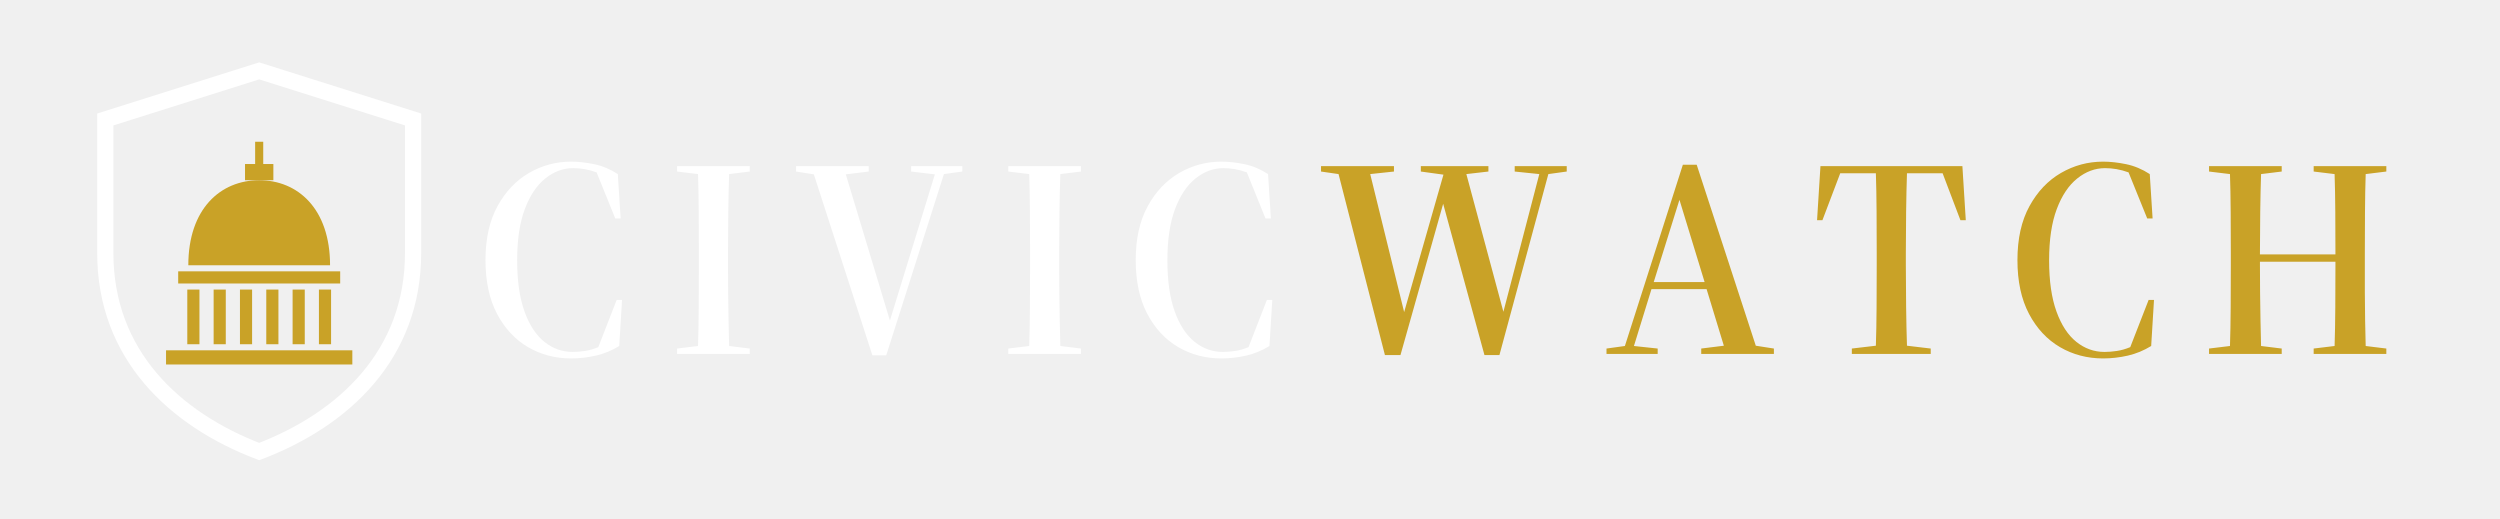
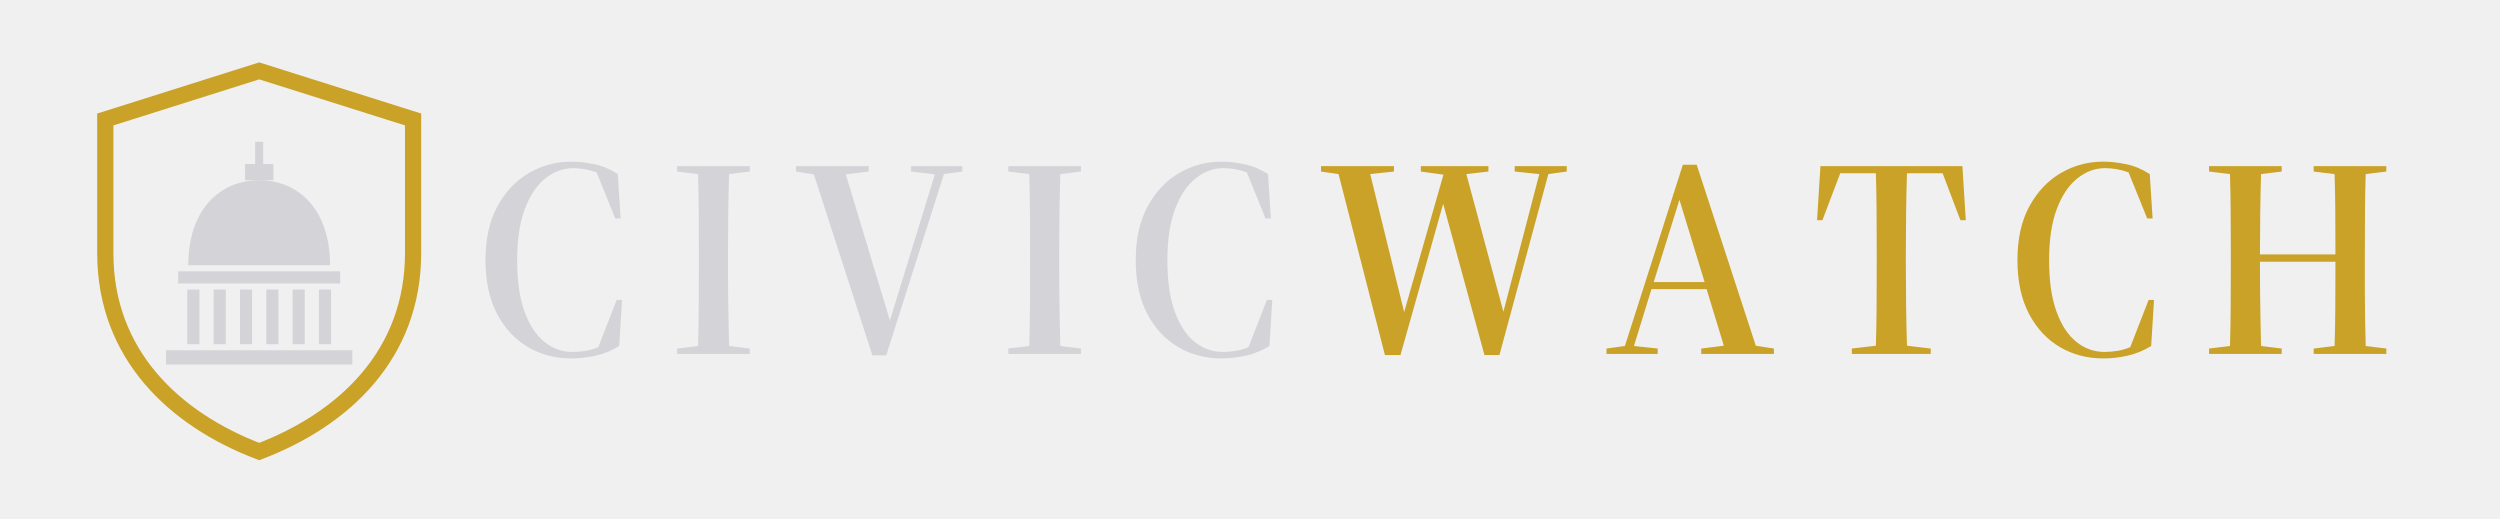
<svg xmlns="http://www.w3.org/2000/svg" width="1061" height="220" viewBox="0 0 1061 220">
  <g transform="scale(0.4296875)">
-     <path d="M256 70 L408 118 L408 250 C408 350 340 414 256 446 C172 414 104 350 104 250 L104 118 Z" fill="none" stroke="#FFFFFF" stroke-width="16" stroke-linejoin="miter" />
-     <rect x="252" y="140" width="8" height="26" fill="#C9A227" />
-     <rect x="242" y="162" width="28" height="16" fill="#C9A227" />
-     <path d="M186 262 C186 206 218 178 256 178 C294 178 326 206 326 262 Z" fill="#C9A227" />
-     <rect x="176" y="268" width="160" height="12" fill="#C9A227" />
-     <rect x="185" y="286" width="12" height="54" fill="#C9A227" />
-     <rect x="211" y="286" width="12" height="54" fill="#C9A227" />
-     <rect x="237" y="286" width="12" height="54" fill="#C9A227" />
-     <rect x="263" y="286" width="12" height="54" fill="#C9A227" />
-     <rect x="289" y="286" width="12" height="54" fill="#C9A227" />
-     <rect x="315" y="286" width="12" height="54" fill="#C9A227" />
-     <rect x="164" y="346" width="184" height="14" fill="#C9A227" />
+     <path d="M256 70 L408 118 L408 250 C408 350 340 414 256 446 C172 414 104 350 104 250 L104 118 Z" fill="none" stroke="#C9A227" stroke-width="16" stroke-linejoin="miter" />
+     <rect x="252" y="140" width="8" height="26" fill="#D4D4D8" />
+     <rect x="242" y="162" width="28" height="16" fill="#D4D4D8" />
+     <path d="M186 262 C186 206 218 178 256 178 C294 178 326 206 326 262 Z" fill="#D4D4D8" />
+     <rect x="176" y="268" width="160" height="12" fill="#D4D4D8" />
+     <rect x="185" y="286" width="12" height="54" fill="#D4D4D8" />
+     <rect x="211" y="286" width="12" height="54" fill="#D4D4D8" />
+     <rect x="237" y="286" width="12" height="54" fill="#D4D4D8" />
+     <rect x="263" y="286" width="12" height="54" fill="#D4D4D8" />
+     <rect x="289" y="286" width="12" height="54" fill="#D4D4D8" />
+     <rect x="315" y="286" width="12" height="54" fill="#D4D4D8" />
+     <rect x="164" y="346" width="184" height="14" fill="#D4D4D8" />
  </g>
-   <path transform="translate(201 150.2)" d="M41.4 1.92Q31.32 1.92 23.1 -2.88Q14.88 -7.68 9.96 -16.98Q5.04 -26.28 5.04 -39.84Q5.04 -53.4 10.14 -62.7Q15.24 -72.0 23.52 -76.8Q31.8 -81.6 41.4 -81.6Q45.96 -81.6 51.18 -80.52Q56.4 -79.44 61.2 -76.32L62.4 -57.48H60.12L52.2 -77.04Q49.56 -78.0 47.1 -78.42Q44.64 -78.84 42.24 -78.84Q35.88 -78.84 30.42 -74.46Q24.96 -70.08 21.72 -61.44Q18.48 -52.8 18.48 -39.72Q18.48 -26.64 21.6 -18.0Q24.72 -9.36 30.06 -5.1Q35.4 -0.84 42.0 -0.84Q44.52 -0.84 47.28 -1.26Q50.04 -1.68 52.92 -2.88L60.72 -22.92H63.0L61.8 -3.36Q57.12 -0.48 51.9 0.72Q46.68 1.92 41.4 1.92Z M86.36 -77.4V-79.68H117.2V-77.4L108.44 -76.32Q108.2 -69.24 108.08 -60.12Q107.96 -51.0 107.96 -42.84V-37.56Q107.96 -32.04 108.02 -25.92Q108.08 -19.8 108.2 -13.98Q108.32 -8.16 108.44 -3.36L117.2 -2.28V0.0H86.36V-2.28L95.24 -3.36Q95.48 -10.56 95.54 -19.86Q95.6 -29.16 95.6 -37.56V-42.84Q95.6 -51.0 95.54 -60.12Q95.48 -69.24 95.24 -76.32Z M136.84 -77.4V-79.68H167.68V-77.4L157.96 -76.2L176.68 -14.16L195.76 -76.2L185.68 -77.4V-79.68H207.4V-77.4L199.6 -76.32L175.12 0.6H169.24L144.4 -76.2Z M226.92 -77.4V-79.68H257.76V-77.4L249.0 -76.32Q248.76 -69.24 248.64 -60.12Q248.52 -51.0 248.52 -42.84V-37.56Q248.52 -32.04 248.58 -25.92Q248.64 -19.8 248.76 -13.98Q248.88 -8.16 249.0 -3.36L257.76 -2.28V0.0H226.92V-2.28L235.8 -3.36Q236.04 -10.56 236.1 -19.86Q236.16 -29.16 236.16 -37.56V-42.84Q236.16 -51.0 236.1 -60.12Q236.04 -69.24 235.8 -76.32Z M317.36 1.92Q307.28 1.92 299.06 -2.88Q290.84 -7.68 285.92 -16.98Q281.0 -26.28 281.0 -39.84Q281.0 -53.4 286.1 -62.7Q291.2 -72.0 299.48 -76.8Q307.76 -81.6 317.36 -81.6Q321.92 -81.6 327.14 -80.52Q332.36 -79.44 337.16 -76.32L338.36 -57.48H336.08L328.16 -77.04Q325.52 -78.0 323.06 -78.42Q320.6 -78.84 318.2 -78.84Q311.84 -78.84 306.38 -74.46Q300.92 -70.08 297.68 -61.44Q294.44 -52.8 294.44 -39.72Q294.44 -26.64 297.56 -18.0Q300.68 -9.36 306.02 -5.1Q311.36 -0.84 317.96 -0.84Q320.48 -0.84 323.24 -1.26Q326.0 -1.68 328.88 -2.88L336.68 -22.92H338.96L337.76 -3.36Q333.08 -0.48 327.86 0.72Q322.64 1.92 317.36 1.92Z" fill="#FFFFFF" />
+   <path transform="translate(201 150.2)" d="M41.4 1.92Q31.32 1.92 23.1 -2.88Q14.88 -7.68 9.96 -16.98Q5.04 -26.28 5.04 -39.84Q5.04 -53.4 10.14 -62.7Q15.24 -72.0 23.52 -76.8Q31.8 -81.6 41.4 -81.6Q45.96 -81.6 51.18 -80.52Q56.4 -79.44 61.2 -76.32L62.4 -57.48H60.12L52.2 -77.04Q49.56 -78.0 47.1 -78.42Q44.64 -78.84 42.24 -78.84Q35.88 -78.84 30.42 -74.46Q24.96 -70.08 21.72 -61.44Q18.48 -52.8 18.48 -39.72Q18.48 -26.64 21.6 -18.0Q24.72 -9.36 30.06 -5.1Q35.4 -0.84 42.0 -0.84Q44.52 -0.84 47.28 -1.26Q50.04 -1.68 52.92 -2.88L60.72 -22.92H63.0L61.8 -3.36Q57.12 -0.48 51.9 0.72Q46.68 1.92 41.4 1.92Z M86.36 -77.4V-79.68H117.2V-77.4L108.44 -76.32Q108.2 -69.24 108.08 -60.12Q107.96 -51.0 107.96 -42.84V-37.56Q107.96 -32.04 108.02 -25.92Q108.08 -19.8 108.2 -13.98Q108.32 -8.16 108.44 -3.36L117.2 -2.28V0.0H86.36V-2.28L95.24 -3.36Q95.48 -10.56 95.54 -19.86Q95.6 -29.16 95.6 -37.56V-42.84Q95.6 -51.0 95.54 -60.12Q95.48 -69.24 95.24 -76.32Z M136.84 -77.4V-79.68H167.68V-77.4L157.96 -76.2L176.68 -14.16L195.76 -76.2L185.68 -77.4V-79.68H207.4V-77.4L199.6 -76.32L175.12 0.6H169.24L144.4 -76.2Z M226.92 -77.4V-79.68H257.76V-77.4L249.0 -76.32Q248.76 -69.24 248.64 -60.12Q248.52 -51.0 248.52 -42.84V-37.56Q248.52 -32.04 248.58 -25.92Q248.64 -19.8 248.76 -13.98Q248.88 -8.16 249.0 -3.36L257.76 -2.28V0.0H226.92V-2.28L235.8 -3.36Q236.04 -10.56 236.1 -19.86Q236.16 -29.16 236.16 -37.56V-42.84Q236.16 -51.0 236.1 -60.12Q236.04 -69.24 235.8 -76.32Z M317.36 1.92Q307.28 1.92 299.06 -2.88Q290.84 -7.68 285.92 -16.98Q281.0 -26.28 281.0 -39.84Q281.0 -53.4 286.1 -62.7Q291.2 -72.0 299.48 -76.8Q307.76 -81.6 317.36 -81.6Q321.92 -81.6 327.14 -80.52Q332.36 -79.44 337.16 -76.32L338.36 -57.48H336.08L328.16 -77.04Q325.52 -78.0 323.06 -78.42Q320.6 -78.84 318.2 -78.84Q311.84 -78.84 306.38 -74.46Q300.92 -70.08 297.68 -61.44Q294.44 -52.8 294.44 -39.72Q294.44 -26.64 297.56 -18.0Q300.68 -9.36 306.02 -5.1Q311.36 -0.84 317.96 -0.84Q320.48 -0.84 323.24 -1.26Q326.0 -1.68 328.88 -2.88L336.68 -22.92H338.96L337.76 -3.36Q333.08 -0.48 327.86 0.72Q322.64 1.92 317.36 1.92Z" fill="#D4D4D8" />
  <path transform="translate(559.2 150.2)" d="M83.64 -77.4V-79.68H105.72V-77.4L97.92 -76.32L77.16 0.48H70.8L53.28 -63.72L35.16 0.48H28.56L8.88 -76.32L1.44 -77.4V-79.68H32.4V-77.4L22.32 -76.32L36.72 -17.76L53.4 -76.08L43.8 -77.4V-79.68H72.48V-77.4L63.12 -76.32L78.84 -17.88L94.08 -76.32Z M122.6 0.0V-2.28L130.4 -3.36L155.0 -80.28H160.88L185.96 -3.48L193.64 -2.28V0.0H162.8V-2.28L172.4 -3.48L165.08 -27.48H141.68L134.24 -3.36L144.32 -2.28V0.0ZM142.64 -30.48H164.24L153.56 -65.4Z M211.96 -56.76 213.4 -79.68H273.64L275.08 -56.76H272.8L265.24 -76.68H250.12Q249.88 -69.6 249.76 -60.36Q249.64 -51.12 249.64 -42.84V-37.56Q249.64 -29.16 249.76 -19.86Q249.88 -10.56 250.12 -3.48L260.2 -2.28V0.0H226.72V-2.28L236.92 -3.48Q237.16 -10.56 237.22 -19.86Q237.28 -29.16 237.28 -37.56V-42.84Q237.28 -51.12 237.22 -60.36Q237.16 -69.6 236.92 -76.68H221.8L214.24 -56.76Z M333.36 1.92Q323.28 1.92 315.06 -2.88Q306.84 -7.68 301.92 -16.98Q297.0 -26.28 297.0 -39.84Q297.0 -53.4 302.1 -62.7Q307.2 -72.0 315.48 -76.8Q323.76 -81.6 333.36 -81.6Q337.92 -81.6 343.14 -80.52Q348.36 -79.44 353.16 -76.32L354.36 -57.48H352.08L344.16 -77.04Q341.52 -78.0 339.06 -78.42Q336.6 -78.84 334.2 -78.84Q327.84 -78.84 322.38 -74.46Q316.92 -70.08 313.68 -61.44Q310.44 -52.8 310.44 -39.72Q310.44 -26.64 313.56 -18.0Q316.68 -9.36 322.02 -5.1Q327.36 -0.84 333.96 -0.84Q336.48 -0.84 339.24 -1.26Q342.0 -1.68 344.88 -2.88L352.68 -22.92H354.96L353.76 -3.36Q349.08 -0.48 343.86 0.72Q338.64 1.92 333.36 1.92Z M378.32 -77.4V-79.68H409.16V-77.4L400.4 -76.32Q400.16 -69.24 400.04 -60.12Q399.92 -51.0 399.92 -42.84V-42.24H431.96V-42.84Q431.96 -51.0 431.9 -60.12Q431.84 -69.24 431.6 -76.32L422.72 -77.4V-79.68H453.56V-77.4L444.8 -76.32Q444.56 -69.24 444.5 -60.12Q444.44 -51.0 444.44 -42.84V-37.56Q444.44 -32.04 444.44 -25.92Q444.44 -19.8 444.56 -13.98Q444.68 -8.16 444.8 -3.36L453.56 -2.28V0.0H422.72V-2.28L431.6 -3.36Q431.84 -10.56 431.9 -19.86Q431.96 -29.16 431.96 -37.56V-39.12H399.92V-37.56Q399.92 -32.04 399.98 -25.92Q400.04 -19.8 400.16 -13.98Q400.28 -8.16 400.4 -3.36L409.16 -2.28V0.0H378.32V-2.28L387.2 -3.36Q387.44 -10.56 387.5 -19.86Q387.56 -29.16 387.56 -37.56V-42.84Q387.56 -51.0 387.5 -60.12Q387.44 -69.24 387.2 -76.32Z" fill="#C9A227" />
</svg>
